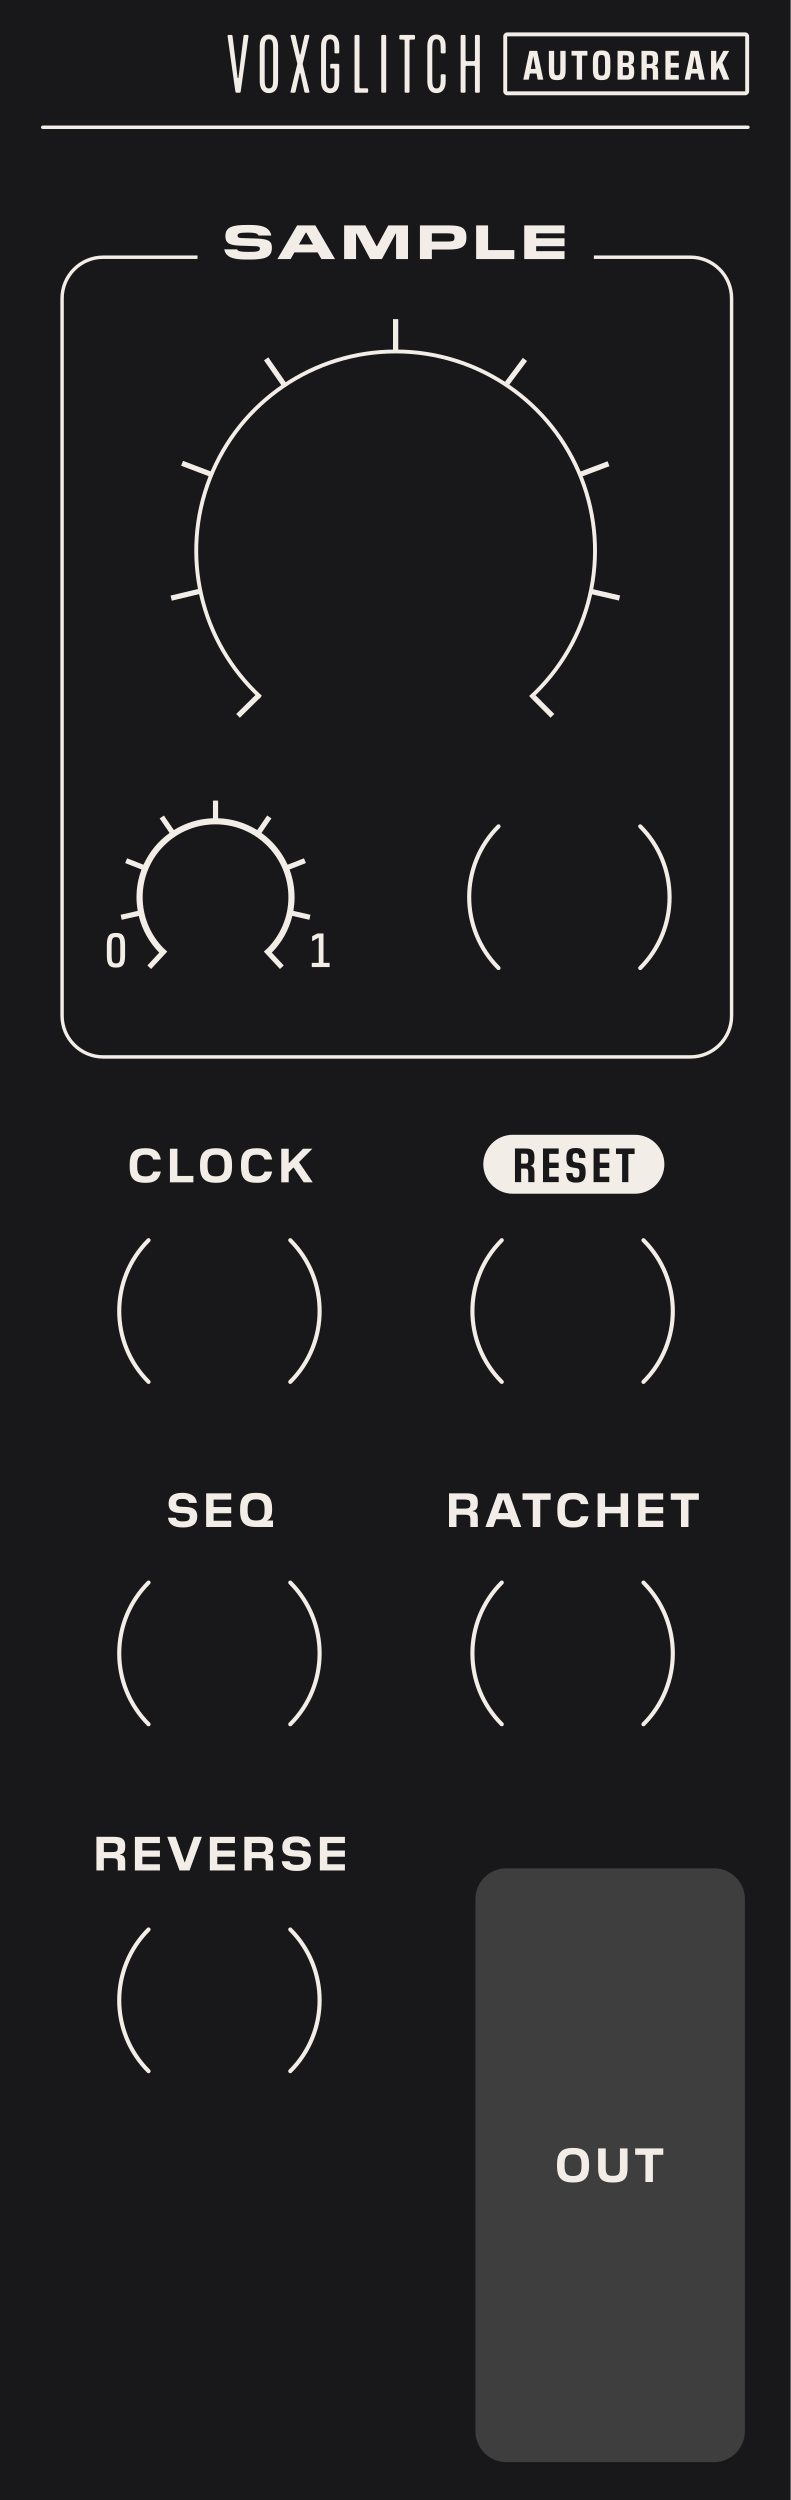
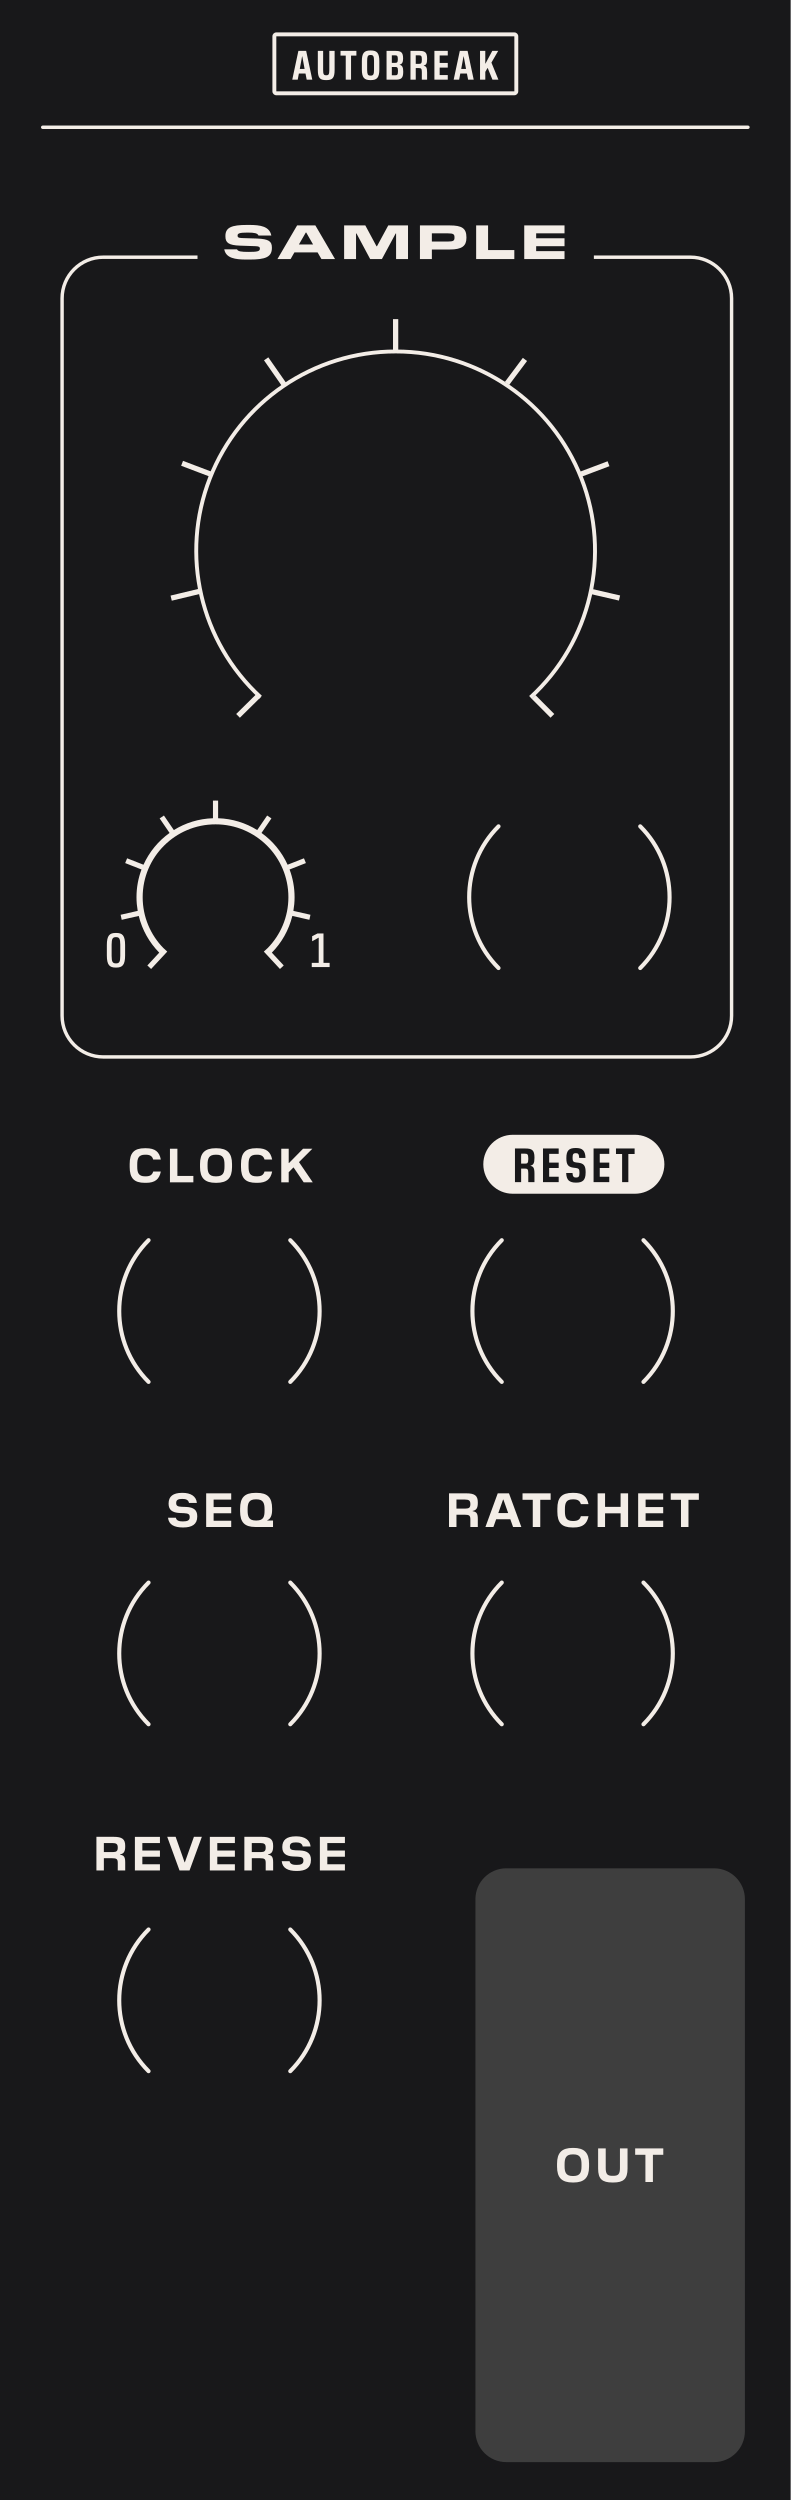
<svg xmlns="http://www.w3.org/2000/svg" version="1.1" id="Ebene_2" x="0px" y="0px" width="40.64mm" height="128.5mm" viewBox="0 0 115.2 364.252" xml:space="preserve">
  <defs id="defs63" />
  <style type="text/css" id="style2">
	.st0{fill:#F3EDE7;}
</style>
  <rect style="fill:#18181a;fill-opacity:1;stroke-width:0.726" id="rect350" width="115.2" height="364.252" x="0" y="0" />
  <rect style="fill:#3e3e3e;fill-opacity:1;stroke:none;stroke-width:0.283" id="rect2" width="39.263" height="86.518" x="69.27" y="-358.732" rx="4.5" ry="4.5" transform="scale(1,-1)" />
  <path class="st0" d="M 82.251,36.591 H 78.119 V 35.87 h 4.132 V 34.714 H 78.119 V 34 h 4.132 v -1.156 h -5.869 v 4.903 h 5.869 z m -7.314,-0.154 h -3.824 v -3.593 h -1.737 v 4.903 h 5.561 z M 65.275,34 c 0.784,0 0.945,0.14 0.945,0.567 v 0.063 c 0,0.42 -0.147,0.561 -0.938,0.561 h -2.36 V 34 Z m -2.353,2.353 h 2.62 c 1.765,0 2.416,-0.519 2.416,-1.688 v -0.098 c 0,-1.317 -0.686,-1.723 -2.416,-1.723 h -4.356 v 4.903 h 1.737 v -1.394 z m -3.475,-3.509 h -2.878 l -1.646,3.04 H 54.86 l -1.632,-3.04 h -3.089 v 4.903 h 1.737 v -3.733 h 0.063 l 1.996,3.733 h 1.709 l 2.01,-3.733 h 0.056 v 3.733 h 1.737 z m -14.829,1.036 0.995,1.737 h -2.059 l 1.001,-1.737 z m 1.331,-1.036 h -2.661 l -2.865,4.903 h 1.919 l 0.553,-0.974 h 3.376 l 0.561,0.974 h 1.982 z m -9.556,4.972 c 2.255,0 3.222,-0.35 3.222,-1.695 v -0.056 c 0,-0.903 -0.462,-1.239 -2.143,-1.31 l -2.248,-0.07 c -0.498,-0.021 -0.609,-0.126 -0.609,-0.35 v -0.014 c 0,-0.308 0.259,-0.434 1.457,-0.434 1.037,0 1.457,0.098 1.59,0.434 h 1.87 c -0.259,-1.338 -1.59,-1.548 -3.201,-1.548 h -0.35 c -2.22,0 -3.138,0.364 -3.138,1.597 v 0.07 c 0,0.931 0.476,1.295 2.143,1.352 l 2.27,0.077 c 0.483,0.021 0.609,0.119 0.609,0.343 v 0.035 c -0.014,0.364 -0.357,0.456 -1.597,0.456 -1.163,0 -1.59,-0.07 -1.73,-0.371 h -1.863 c 0.245,1.289 1.59,1.484 3.222,1.484 z" id="path4" style="fill:#f3ede7;fill-opacity:1;stroke:none" />
  <path class="st0" d="m 86.528,37.723 h 14.063 c 1.589,0 3.025,0.643 4.066,1.684 1.041,1.041 1.684,2.477 1.684,4.066 v 104.523 c 0,1.589 -0.643,3.025 -1.684,4.066 -1.041,1.041 -2.477,1.684 -4.066,1.684 H 15.046 c -1.589,0 -3.025,-0.643 -4.066,-1.684 -1.041,-1.041 -1.684,-2.477 -1.684,-4.066 V 43.473 c 0,-1.589 0.643,-3.025 1.684,-4.066 1.041,-1.041 2.477,-1.684 4.066,-1.684 h 13.731 v -0.5 H 15.046 c -3.452,0 -6.25,2.798 -6.25,6.25 v 104.523 c 0,3.452 2.798,6.25 6.25,6.25 h 85.545 c 3.452,0 6.25,-2.798 6.25,-6.25 V 43.473 c 0,-3.452 -2.798,-6.25 -6.25,-6.25 H 86.528 Z" id="path6" style="fill:#f3ede7;fill-opacity:1;stroke:none" />
  <path class="st0" d="m 45.078,134.018 c 0.058,-0.243 0.11,-0.488 0.156,-0.736 l -2.488,-0.566 c 0.113,-0.648 0.176,-1.313 0.175,-1.993 0,-1.421 -0.259,-2.781 -0.73,-4.038 l 2.38,-0.935 c -0.089,-0.235 -0.184,-0.467 -0.285,-0.696 l -2.384,0.936 c -0.84,-1.86 -2.158,-3.455 -3.8,-4.631 l 1.446,-2.117 c -0.204,-0.145 -0.412,-0.285 -0.624,-0.42 l -1.447,2.118 c -1.663,-1.035 -3.61,-1.656 -5.697,-1.723 v -2.566 c -0.125,-0.003 -0.25,-0.009 -0.376,-0.009 -0.126,0 -0.251,0.006 -0.376,0.009 v 2.566 c -2.087,0.067 -4.033,0.688 -5.697,1.723 l -1.447,-2.118 c -0.212,0.135 -0.42,0.275 -0.624,0.42 l 1.446,2.117 c -1.641,1.176 -2.96,2.772 -3.8,4.631 l -2.384,-0.936 c -0.101,0.229 -0.196,0.461 -0.285,0.696 l 2.38,0.935 c -0.471,1.257 -0.73,2.617 -0.73,4.038 0,0.68 0.062,1.345 0.176,1.993 l -2.488,0.566 c 0.046,0.248 0.098,0.493 0.156,0.736 l 2.485,-0.565 c 0.5,2.054 1.549,3.893 2.984,5.349 l -1.731,1.865 c 0.178,0.177 0.361,0.348 0.548,0.516 l 2.351,-2.532 -0.551,-0.512 -0.003,0.003 c -1.872,-1.915 -3.026,-4.529 -3.026,-7.419 0,-2.933 1.188,-5.584 3.109,-7.506 1.923,-1.922 4.574,-3.109 7.507,-3.109 2.933,0 5.584,1.188 7.507,3.109 1.922,1.923 3.109,4.574 3.109,7.506 0,2.889 -1.154,5.504 -3.026,7.419 l -0.003,-0.003 -0.551,0.512 2.351,2.532 c 0.187,-0.167 0.37,-0.339 0.548,-0.516 l -1.731,-1.865 c 1.435,-1.456 2.484,-3.295 2.984,-5.349 z" id="path8" style="fill:#f3ede7;fill-opacity:1;stroke:none" />
  <path class="st0" d="m 16.898,140.366 c -0.479,0 -0.634,-0.21 -0.634,-1.093 v -1.632 c 0,-0.883 0.155,-1.1 0.634,-1.1 0.471,0 0.626,0.217 0.626,1.1 v 1.632 c 0,0.883 -0.148,1.093 -0.626,1.093 z m 0.042,0.61 c 0.887,0 1.287,-0.371 1.287,-1.758 v -1.521 c 0,-1.4 -0.394,-1.765 -1.287,-1.765 h -0.085 c -0.886,0 -1.287,0.364 -1.287,1.765 v 1.521 c 0,1.387 0.401,1.758 1.287,1.758 z" id="path10" style="fill:#f3ede7;fill-opacity:1;stroke:none" />
  <polygon class="st0" points="45.48,137.145 46.402,136.626 46.437,136.626 46.437,140.289 45.424,140.289 45.424,140.905 48.027,140.905 48.027,140.289 47.133,140.289 47.133,136.003 46.268,136.003 45.48,136.401 " id="polygon12" style="fill:#f3ede7;fill-opacity:1;stroke:none" />
  <path class="st0" d="m 72.848,140.832 c -2.793,-2.793 -4.188,-6.45 -4.188,-10.111 0,-3.66 1.395,-7.318 4.188,-10.11 0.117,-0.117 0.117,-0.307 0,-0.424 -0.117,-0.117 -0.307,-0.117 -0.424,0 -2.909,2.908 -4.364,6.723 -4.364,10.535 0,3.812 1.455,7.626 4.364,10.535 0.117,0.117 0.307,0.117 0.424,0 0.117,-0.117 0.117,-0.307 0,-0.425 z" id="path14" style="fill:#f3ede7;fill-opacity:1;stroke:none" />
  <path class="st0" d="m 93.069,120.611 c 2.793,2.793 4.188,6.45 4.188,10.111 0,3.66 -1.395,7.318 -4.188,10.111 -0.117,0.117 -0.117,0.307 0,0.424 0.117,0.117 0.307,0.117 0.424,0 2.909,-2.908 4.364,-6.723 4.364,-10.535 0,-3.812 -1.455,-7.626 -4.364,-10.535 -0.117,-0.117 -0.307,-0.117 -0.424,0 -0.118,0.117 -0.118,0.307 0,0.424 z" id="path16" style="fill:#f3ede7;fill-opacity:1;stroke:none" />
  <path class="st0" d="m 73.32,201.133 c -2.793,-2.793 -4.188,-6.45 -4.188,-10.111 0,-3.66 1.395,-7.318 4.188,-10.111 0.117,-0.117 0.117,-0.307 0,-0.424 -0.117,-0.117 -0.307,-0.117 -0.424,0 -2.909,2.908 -4.364,6.723 -4.364,10.535 0,3.812 1.455,7.626 4.364,10.535 0.117,0.117 0.307,0.117 0.424,0 0.117,-0.117 0.117,-0.307 0,-0.424 z" id="path18" style="fill:#f3ede7;fill-opacity:1;stroke:none" />
  <path class="st0" d="m 93.541,180.912 c 2.793,2.793 4.188,6.45 4.188,10.111 0,3.66 -1.395,7.318 -4.188,10.111 -0.117,0.117 -0.117,0.307 0,0.424 0.117,0.117 0.307,0.117 0.424,0 2.909,-2.908 4.364,-6.723 4.364,-10.535 0,-3.812 -1.455,-7.626 -4.364,-10.535 -0.117,-0.117 -0.307,-0.117 -0.424,0 -0.117,0.117 -0.117,0.307 0,0.424 z" id="path20" style="fill:#f3ede7;fill-opacity:1;stroke:none" />
  <path class="st0" d="m 73.32,251.014 c -2.793,-2.793 -4.188,-6.45 -4.188,-10.111 0,-3.66 1.395,-7.318 4.188,-10.11 0.117,-0.117 0.117,-0.307 0,-0.424 -0.117,-0.117 -0.307,-0.117 -0.424,0 -2.909,2.908 -4.364,6.723 -4.364,10.535 0,3.812 1.455,7.626 4.364,10.535 0.117,0.117 0.307,0.117 0.424,0 0.117,-0.117 0.117,-0.307 0,-0.425 z" id="path22" style="fill:#f3ede7;fill-opacity:1;stroke:none" />
  <path class="st0" d="m 93.541,230.793 c 2.793,2.793 4.188,6.45 4.188,10.111 0,3.66 -1.395,7.318 -4.188,10.111 -0.117,0.117 -0.117,0.307 0,0.424 0.117,0.117 0.307,0.117 0.424,0 2.909,-2.908 4.364,-6.723 4.364,-10.535 0,-3.812 -1.455,-7.626 -4.364,-10.535 -0.117,-0.117 -0.307,-0.117 -0.424,0 -0.117,0.117 -0.117,0.307 0,0.424 z" id="path24" style="fill:#f3ede7;fill-opacity:1;stroke:none" />
  <path class="st0" d="m 21.859,201.133 c -2.793,-2.793 -4.188,-6.45 -4.188,-10.111 0,-3.66 1.395,-7.318 4.188,-10.111 0.117,-0.117 0.117,-0.307 0,-0.424 -0.117,-0.117 -0.307,-0.117 -0.424,0 -2.909,2.908 -4.364,6.723 -4.364,10.535 0,3.812 1.455,7.626 4.364,10.535 0.117,0.117 0.307,0.117 0.424,0 0.117,-0.117 0.117,-0.307 0,-0.424 z" id="path26" style="fill:#f3ede7;fill-opacity:1;stroke:none" />
  <path class="st0" d="m 42.08,180.912 c 2.793,2.793 4.188,6.45 4.188,10.111 0,3.66 -1.395,7.318 -4.188,10.111 -0.117,0.117 -0.117,0.307 0,0.424 0.117,0.117 0.307,0.117 0.424,0 2.909,-2.908 4.364,-6.723 4.364,-10.535 0,-3.812 -1.455,-7.626 -4.364,-10.535 -0.117,-0.117 -0.307,-0.117 -0.424,0 -0.117,0.117 -0.117,0.307 0,0.424 z" id="path28" style="fill:#f3ede7;fill-opacity:1;stroke:none" />
  <path class="st0" d="m 21.859,251.014 c -2.793,-2.793 -4.188,-6.45 -4.188,-10.111 0,-3.66 1.395,-7.318 4.188,-10.11 0.117,-0.117 0.117,-0.307 0,-0.424 -0.117,-0.117 -0.307,-0.117 -0.424,0 -2.909,2.908 -4.364,6.723 -4.364,10.535 0,3.812 1.455,7.626 4.364,10.535 0.117,0.117 0.307,0.117 0.424,0 0.117,-0.117 0.117,-0.307 0,-0.425 z" id="path30" style="fill:#f3ede7;fill-opacity:1;stroke:none" />
  <path class="st0" d="m 42.08,230.793 c 2.793,2.793 4.188,6.45 4.188,10.111 0,3.66 -1.395,7.318 -4.188,10.111 -0.117,0.117 -0.117,0.307 0,0.424 0.117,0.117 0.307,0.117 0.424,0 2.909,-2.908 4.364,-6.723 4.364,-10.535 0,-3.812 -1.455,-7.626 -4.364,-10.535 -0.117,-0.117 -0.307,-0.117 -0.424,0 -0.117,0.117 -0.117,0.307 0,0.424 z" id="path32" style="fill:#f3ede7;fill-opacity:1;stroke:none" />
  <path class="st0" d="m 21.859,301.561 c -2.793,-2.793 -4.188,-6.45 -4.188,-10.111 0,-3.66 1.395,-7.318 4.188,-10.111 0.117,-0.117 0.117,-0.307 0,-0.424 -0.117,-0.117 -0.307,-0.117 -0.424,0 -2.909,2.908 -4.364,6.723 -4.364,10.535 0,3.812 1.455,7.626 4.364,10.535 0.117,0.117 0.307,0.117 0.424,0 0.117,-0.117 0.117,-0.307 0,-0.424 z" id="path34" style="fill:#f3ede7;fill-opacity:1;stroke:none" />
  <path class="st0" d="m 42.08,281.34 c 2.793,2.793 4.188,6.45 4.188,10.11 0,3.66 -1.395,7.318 -4.188,10.111 -0.117,0.117 -0.117,0.307 0,0.424 0.117,0.117 0.307,0.117 0.424,0 2.909,-2.908 4.364,-6.723 4.364,-10.535 0,-3.812 -1.455,-7.626 -4.364,-10.535 -0.117,-0.117 -0.307,-0.117 -0.424,0 -0.117,0.118 -0.117,0.307 0,0.425 z" id="path36" style="fill:#f3ede7;fill-opacity:1;stroke:none" />
  <path class="st0" d="m 42.065,170.792 0.672,-0.679 h 0.049 l 1.463,2.157 h 1.324 l -2.01,-2.949 1.954,-1.954 H 44.16 l -2.052,2.087 h -0.042 v -2.087 H 40.98 v 4.903 h 1.085 z m -4.577,1.548 c 1.345,0 1.94,-0.532 2.165,-1.646 h -1.114 c -0.14,0.504 -0.476,0.7 -1.085,0.7 h -0.091 c -0.974,0 -1.148,-0.539 -1.148,-1.429 v -0.294 c 0,-0.889 0.175,-1.429 1.148,-1.429 h 0.091 c 0.609,0 0.945,0.196 1.085,0.701 h 1.114 c -0.224,-1.114 -0.82,-1.646 -2.165,-1.646 h -0.161 c -1.583,0 -2.213,0.687 -2.213,2.304 v 0.434 c 0,1.618 0.63,2.304 2.213,2.304 h 0.161 z m -6.069,-0.945 c -0.974,0 -1.177,-0.539 -1.177,-1.429 v -0.294 c 0,-0.889 0.203,-1.429 1.177,-1.429 h 0.119 c 0.967,0 1.17,0.54 1.17,1.429 v 0.294 c 0,0.903 -0.203,1.415 -1.17,1.429 z m 0.105,0.945 c 1.576,0 2.283,-0.686 2.283,-2.304 v -0.427 c 0,-1.618 -0.708,-2.311 -2.283,-2.311 h -0.091 c -1.59,0 -2.29,0.693 -2.29,2.311 v 0.427 c 0,1.618 0.7,2.304 2.29,2.304 z m -3.352,-1.008 h -2.325 v -3.964 h -1.085 v 4.903 h 3.411 v -0.939 z m -6.903,1.008 c 1.345,0 1.94,-0.532 2.165,-1.646 H 22.32 c -0.14,0.504 -0.477,0.7 -1.085,0.7 h -0.091 c -0.974,0 -1.148,-0.539 -1.148,-1.429 v -0.294 c 0,-0.889 0.175,-1.429 1.148,-1.429 h 0.091 c 0.609,0 0.945,0.196 1.085,0.701 h 1.114 c -0.224,-1.114 -0.82,-1.646 -2.165,-1.646 h -0.161 c -1.583,0 -2.213,0.687 -2.213,2.304 v 0.434 c 0,1.618 0.63,2.304 2.213,2.304 h 0.161 z" id="path38" style="fill:#f3ede7;fill-opacity:1;stroke:none" />
  <path class="st0" d="m 37.257,221.539 c -0.974,0 -1.177,-0.54 -1.177,-1.429 v -0.224 c 0,-0.889 0.203,-1.429 1.177,-1.429 h 0.119 c 0.967,0 1.17,0.54 1.17,1.429 v 0.224 c 0,0.904 -0.175,1.415 -1.149,1.429 z m 2.521,0.006 h -0.833 v -0.049 c 0.456,-0.161 0.701,-0.694 0.701,-1.471 v -0.231 c 0,-1.59 -0.645,-2.283 -2.234,-2.283 h -0.196 c -1.59,0 -2.234,0.693 -2.234,2.311 v 0.357 c 0,1.618 0.644,2.304 2.234,2.304 h 2.563 v -0.938 z m -6.09,0.028 h -2.563 v -1.092 h 2.563 v -0.904 h -2.563 v -1.085 h 2.563 v -0.911 h -3.649 v 4.903 h 3.649 z m -6.994,0.981 c 1.239,0 2.045,-0.427 2.045,-1.583 v -0.063 c 0,-0.89 -0.518,-1.296 -1.604,-1.345 l -0.665,-0.021 c -0.638,-0.028 -0.799,-0.182 -0.799,-0.54 v -0.035 c 0,-0.413 0.267,-0.574 0.875,-0.574 0.533,0 0.89,0.119 0.995,0.588 h 1.142 c -0.084,-0.987 -0.91,-1.471 -2.073,-1.471 h -0.084 c -1.31,0 -1.961,0.518 -1.961,1.548 v 0.049 c 0,0.875 0.532,1.289 1.604,1.338 l 0.672,0.028 c 0.623,0.028 0.798,0.182 0.798,0.54 v 0.063 c 0,0.441 -0.329,0.595 -0.98,0.595 -0.462,0 -0.938,-0.063 -1.037,-0.539 H 24.48 c 0.112,1.037 0.945,1.421 2.15,1.421 h 0.064 z" id="path40" style="fill:#f3ede7;fill-opacity:1;stroke:none" />
  <path class="st0" d="M 50.254,271.621 H 47.69 v -1.092 h 2.564 v -0.904 H 47.69 v -1.085 h 2.564 v -0.911 h -3.649 v 4.903 h 3.649 z m -6.994,0.98 c 1.239,0 2.045,-0.427 2.045,-1.583 v -0.063 c 0,-0.89 -0.518,-1.296 -1.604,-1.345 l -0.665,-0.021 c -0.638,-0.028 -0.799,-0.182 -0.799,-0.54 v -0.035 c 0,-0.413 0.266,-0.574 0.875,-0.574 0.533,0 0.89,0.119 0.995,0.588 h 1.142 c -0.084,-0.987 -0.91,-1.471 -2.073,-1.471 h -0.084 c -1.31,0 -1.961,0.518 -1.961,1.548 v 0.049 c 0,0.875 0.532,1.289 1.604,1.338 l 0.672,0.028 c 0.623,0.028 0.798,0.182 0.798,0.54 v 0.063 c 0,0.441 -0.329,0.595 -0.98,0.595 -0.462,0 -0.938,-0.063 -1.037,-0.539 h -1.142 c 0.112,1.037 0.945,1.421 2.15,1.421 h 0.064 z m -5.362,-4.069 c 0.616,0 0.812,0.154 0.812,0.651 v 0.042 c 0,0.469 -0.196,0.623 -0.701,0.623 h -1.324 v -1.316 z m -1.211,2.213 h 1.205 c 0.645,0 0.82,0.119 0.82,0.672 v 1.114 h 1.085 v -1.184 c 0,-0.854 -0.231,-1.03 -0.75,-1.114 v -0.049 c 0.525,-0.084 0.75,-0.406 0.75,-1.135 v -0.126 c 0,-0.953 -0.448,-1.296 -1.667,-1.296 h -2.528 v 4.903 h 1.085 z m -2.463,0.876 H 31.66 v -1.092 h 2.563 v -0.904 H 31.66 v -1.085 h 2.563 v -0.911 h -3.649 v 4.903 h 3.649 v -0.911 z m -4.815,-3.993 h -1.156 l -1.317,3.705 h -0.042 l -1.303,-3.705 h -1.226 l 1.793,4.903 h 1.457 z m -6.105,3.993 H 20.74 v -1.092 h 2.563 v -0.904 H 20.74 v -1.085 h 2.563 v -0.911 h -3.649 v 4.903 h 3.649 v -0.911 z m -6.959,-3.089 c 0.616,0 0.812,0.154 0.812,0.651 v 0.042 c 0,0.469 -0.196,0.623 -0.701,0.623 h -1.324 v -1.316 z m -1.212,2.213 h 1.205 c 0.645,0 0.82,0.119 0.82,0.672 v 1.114 h 1.085 v -1.184 c 0,-0.854 -0.231,-1.03 -0.75,-1.114 v -0.049 c 0.525,-0.084 0.75,-0.406 0.75,-1.135 v -0.126 c 0,-0.953 -0.448,-1.296 -1.667,-1.296 h -2.528 v 4.903 h 1.085 z" id="path42" style="fill:#f3ede7;fill-opacity:1;stroke:none" />
  <path class="st0" d="m 100.311,218.52 h 1.513 v -0.938 h -4.097 v 0.938 h 1.492 v 3.964 h 1.093 v -3.964 z m -3.682,3.053 h -2.563 v -1.092 h 2.563 v -0.904 h -2.563 v -1.085 h 2.563 v -0.911 H 92.98 v 4.903 h 3.649 z m -5.116,-3.992 H 90.42 v 1.975 h -2.262 v -1.975 h -1.085 v 4.903 h 1.085 v -1.989 h 2.262 v 1.989 h 1.093 z m -7.932,4.973 c 1.345,0 1.94,-0.532 2.165,-1.646 h -1.114 c -0.14,0.504 -0.476,0.7 -1.085,0.7 h -0.091 c -0.974,0 -1.148,-0.539 -1.148,-1.429 v -0.294 c 0,-0.889 0.175,-1.429 1.148,-1.429 h 0.091 c 0.609,0 0.945,0.196 1.085,0.701 h 1.114 c -0.224,-1.114 -0.82,-1.646 -2.165,-1.646 H 83.42 c -1.583,0 -2.213,0.687 -2.213,2.304 v 0.434 c 0,1.618 0.63,2.304 2.213,2.304 h 0.161 z m -4.865,-4.034 h 1.513 v -0.938 h -4.097 v 0.938 h 1.492 v 3.964 h 1.093 v -3.964 z m -5.369,-0.028 0.693,1.961 h -1.436 l 0.693,-1.961 z m 0.812,-0.911 H 72.52 l -1.793,4.903 h 1.163 l 0.399,-1.121 h 2.066 l 0.399,1.121 h 1.205 z m -6.44,0.904 c 0.616,0 0.812,0.154 0.812,0.651 v 0.042 c 0,0.469 -0.196,0.623 -0.701,0.623 h -1.324 v -1.316 z m -1.212,2.213 h 1.205 c 0.645,0 0.82,0.119 0.82,0.672 v 1.114 h 1.085 V 221.3 c 0,-0.854 -0.231,-1.03 -0.75,-1.114 v -0.049 c 0.525,-0.084 0.75,-0.406 0.75,-1.135 v -0.126 c 0,-0.953 -0.448,-1.296 -1.667,-1.296 h -2.528 v 4.903 h 1.085 z" id="path44" style="fill:#f3ede7;fill-opacity:1;stroke:none" />
  <path class="st0" d="m 95.128,313.959 h 1.513 v -0.938 h -4.097 v 0.938 h 1.492 v 3.964 h 1.093 v -3.964 z m -5.789,4.034 c 1.513,0 2.094,-0.518 2.094,-2.031 v -2.942 h -1.106 v 2.879 c 0,0.847 -0.238,1.121 -0.96,1.121 h -0.154 c -0.722,0 -0.959,-0.266 -0.959,-1.121 v -2.879 h -1.107 v 2.942 c 0,1.513 0.575,2.031 2.094,2.031 z m -5.901,-0.945 c -0.973,0 -1.176,-0.539 -1.176,-1.429 v -0.294 c 0,-0.889 0.203,-1.429 1.176,-1.429 h 0.119 c 0.967,0 1.17,0.54 1.17,1.429 v 0.294 c 0,0.903 -0.203,1.415 -1.17,1.429 z m 0.105,0.945 c 1.576,0 2.283,-0.686 2.283,-2.304 v -0.427 c 0,-1.618 -0.708,-2.311 -2.283,-2.311 h -0.091 c -1.59,0 -2.29,0.693 -2.29,2.311 v 0.427 c 0,1.618 0.7,2.304 2.29,2.304 z" id="path46" style="fill:#f3ede7;fill-opacity:1;stroke:none" />
  <path class="st0" d="m 76.45,168.092 h -0.521 v 1.45 h 0.556 c 0.345,0 0.485,-0.07 0.485,-0.651 v -0.14 c 0,-0.589 -0.148,-0.659 -0.52,-0.659 z m 16.054,-2.753 H 74.713 c -2.372,0 -4.295,1.923 -4.295,4.295 0,2.372 1.923,4.295 4.295,4.295 h 17.791 c 2.372,0 4.295,-1.923 4.295,-4.295 0,-2.372 -1.923,-4.295 -4.295,-4.295 z m -14.633,3.391 c 0,0.792 -0.19,1.008 -0.57,1.106 v 0.035 c 0.38,0.084 0.57,0.238 0.57,1.121 v 1.247 h -0.9 v -1.303 c 0,-0.602 -0.134,-0.672 -0.514,-0.672 H 75.93 v 1.975 h -0.9 v -4.903 h 1.512 c 0.936,0 1.33,0.21 1.33,1.303 v 0.091 z m 3.53,-0.61 h -1.386 v 1.268 h 1.386 v 0.792 h -1.386 v 1.274 h 1.386 v 0.785 h -2.286 v -4.903 h 2.286 z m 3.924,2.739 c 0,1.121 -0.464,1.45 -1.364,1.45 h -0.07 c -0.443,0 -0.788,-0.098 -1.02,-0.301 -0.232,-0.203 -0.359,-0.575 -0.38,-1.1 h 0.921 c 0.028,0.553 0.211,0.658 0.514,0.658 0.358,0 0.499,-0.133 0.499,-0.63 v -0.119 c 0,-0.441 -0.091,-0.581 -0.492,-0.637 l -0.352,-0.042 c -0.773,-0.098 -1.062,-0.42 -1.062,-1.352 v -0.077 c 0,-1.093 0.408,-1.443 1.337,-1.443 h 0.084 c 0.887,0 1.337,0.35 1.365,1.443 H 84.39 c -0.027,-0.582 -0.168,-0.693 -0.499,-0.693 -0.338,0 -0.464,0.14 -0.464,0.623 v 0.098 c 0,0.427 0.091,0.582 0.492,0.63 l 0.352,0.042 c 0.773,0.098 1.055,0.42 1.055,1.352 v 0.098 z m 3.445,-2.739 h -1.386 v 1.268 h 1.386 v 0.792 h -1.386 v 1.274 h 1.386 v 0.785 h -2.286 v -4.903 h 2.286 z m 3.694,0.014 H 91.55 v 4.104 h -0.908 v -4.104 h -0.893 v -0.799 h 2.715 z" id="path48" style="fill:#f3ede7;fill-opacity:1;stroke:none" />
-   <path class="st0" d="m 67.281,13.511 h 0.384 c 0.112,0 0.169,-0.067 0.169,-0.168 V 9.76 c 0,-0.101 0.067,-0.168 0.169,-0.168 h 1.015 c 0.102,0 0.181,0.067 0.181,0.168 v 3.583 c 0,0.101 0.068,0.168 0.169,0.168 h 0.373 c 0.112,0 0.169,-0.067 0.169,-0.168 V 5.257 c 0,-0.101 -0.068,-0.168 -0.169,-0.168 h -0.373 c -0.112,0 -0.169,0.067 -0.169,0.168 v 3.481 c 0,0.101 -0.079,0.168 -0.181,0.168 h -1.015 c -0.102,0 -0.169,-0.067 -0.169,-0.168 V 5.257 c 0,-0.101 -0.067,-0.168 -0.169,-0.168 h -0.384 c -0.112,0 -0.169,0.067 -0.169,0.168 v 8.086 c 0,0.101 0.067,0.168 0.169,0.168 z m -5.02,-1.639 c 0,1.033 0.462,1.696 1.33,1.696 0.88,0 1.342,-0.674 1.342,-1.696 v -0.887 c 0,-0.101 -0.067,-0.168 -0.169,-0.168 H 64.38 c -0.102,0 -0.169,0.067 -0.169,0.168 v 0.674 c 0,0.831 -0.146,1.224 -0.62,1.224 -0.474,0 -0.608,-0.393 -0.608,-1.224 V 6.941 c 0,-0.831 0.135,-1.224 0.608,-1.224 0.473,0 0.62,0.393 0.62,1.224 v 0.674 c 0,0.101 0.067,0.168 0.169,0.168 h 0.384 c 0.102,0 0.169,-0.067 0.169,-0.168 V 6.728 c 0,-1.022 -0.462,-1.696 -1.342,-1.696 -0.868,0 -1.33,0.663 -1.33,1.696 z M 58.176,5.605 c 0,0.112 0.067,0.168 0.169,0.168 h 0.439 c 0.102,0 0.169,0.067 0.169,0.168 v 7.401 c 0,0.101 0.068,0.168 0.17,0.168 h 0.372 c 0.112,0 0.169,-0.067 0.169,-0.168 v -7.4 c 0,-0.101 0.067,-0.168 0.169,-0.168 h 0.462 c 0.102,0 0.17,-0.067 0.17,-0.168 V 5.257 c 0,-0.112 -0.068,-0.168 -0.17,-0.168 h -1.95 c -0.102,0 -0.169,0.067 -0.169,0.168 z m -2.46,7.906 H 56.1 c 0.112,0 0.169,-0.067 0.169,-0.168 V 5.257 c 0,-0.101 -0.067,-0.168 -0.169,-0.168 h -0.384 c -0.112,0 -0.169,0.067 -0.169,0.168 v 8.086 c 0,0.101 0.068,0.168 0.169,0.168 z m -4.061,-0.168 c 0,0.101 0.067,0.168 0.169,0.168 h 1.646 c 0.102,0 0.169,-0.067 0.169,-0.168 v -0.314 c 0,-0.101 -0.067,-0.168 -0.169,-0.168 h -0.925 c -0.102,0 -0.169,-0.067 -0.169,-0.168 V 5.257 c 0,-0.101 -0.067,-0.168 -0.169,-0.168 h -0.384 c -0.112,0 -0.169,0.067 -0.169,0.168 v 8.086 z m -4.874,-1.471 c 0,1.033 0.462,1.696 1.33,1.696 0.88,0 1.319,-0.674 1.319,-1.696 V 9.468 C 49.43,9.367 49.363,9.3 49.261,9.3 H 48.28 c -0.102,0 -0.169,0.067 -0.169,0.168 v 0.337 c 0,0.112 0.067,0.168 0.169,0.168 h 0.282 c 0.102,0 0.169,0.067 0.169,0.168 v 1.516 c 0,0.831 -0.146,1.224 -0.62,1.224 -0.474,0 -0.608,-0.393 -0.608,-1.224 V 6.941 c 0,-0.831 0.135,-1.224 0.608,-1.224 0.473,0 0.62,0.393 0.62,1.224 v 0.674 c 0,0.101 0.067,0.168 0.169,0.168 h 0.361 c 0.102,0 0.169,-0.067 0.169,-0.168 V 6.728 c 0,-1.022 -0.439,-1.696 -1.319,-1.696 -0.868,0 -1.33,0.663 -1.33,1.696 z m -4.333,1.639 h 0.451 c 0.079,0 0.146,-0.067 0.169,-0.168 l 0.598,-2.684 h 0.091 l 0.586,2.684 c 0.022,0.101 0.102,0.168 0.181,0.168 h 0.439 c 0.079,0 0.136,-0.067 0.113,-0.168 L 44.106,9.367 44.117,9.232 45.076,5.256 C 45.098,5.155 45.042,5.088 44.963,5.088 h -0.439 c -0.079,0 -0.146,0.067 -0.169,0.168 L 43.757,7.951 H 43.666 L 43.068,5.256 C 43.046,5.155 42.978,5.088 42.899,5.088 h -0.451 c -0.067,0 -0.135,0.067 -0.112,0.168 l 0.97,3.976 v 0.135 l -0.97,3.976 c -0.023,0.101 0.044,0.168 0.112,0.168 z M 38.566,11.658 V 6.941 c 0,-0.831 0.135,-1.224 0.609,-1.224 0.485,0 0.62,0.393 0.62,1.224 v 4.717 c 0,0.831 -0.135,1.224 -0.62,1.224 -0.474,0 -0.609,-0.393 -0.609,-1.224 z m -0.722,0.214 c 0,1.033 0.462,1.696 1.331,1.696 0.88,0 1.342,-0.663 1.342,-1.696 V 6.728 c 0,-1.033 -0.462,-1.696 -1.342,-1.696 -0.868,0 -1.331,0.663 -1.331,1.696 z m -3.363,1.639 h 0.406 c 0.113,0 0.169,-0.056 0.191,-0.213 L 36.206,5.291 C 36.228,5.123 36.138,5.089 36.037,5.089 h -0.35 c -0.124,0 -0.191,0.034 -0.203,0.18 L 34.74,11.367 H 34.627 L 33.882,5.269 C 33.871,5.123 33.803,5.089 33.679,5.089 h -0.35 c -0.102,0 -0.192,0.034 -0.169,0.202 l 1.128,8.007 c 0.024,0.157 0.081,0.213 0.193,0.213 z" id="path50" style="fill:#f3ede7;fill-opacity:1;stroke:none" />
  <path class="st0" d="m 6.222,18.793 h 102.755 c 0.138,0 0.25,-0.112 0.25,-0.25 0,-0.138 -0.112,-0.25 -0.25,-0.25 H 6.222 c -0.138,0 -0.25,0.112 -0.25,0.25 0,0.138 0.112,0.25 0.25,0.25" id="path52" style="fill:#f3ede7;fill-opacity:1;stroke:none" />
-   <path class="st0" d="m 108.578,5.293 v 8.018 H 73.897 V 5.293 h 34.681 m 0,-0.571 H 73.897 c -0.315,0 -0.57,0.255 -0.57,0.57 v 8.018 c 0,0.315 0.255,0.57 0.57,0.57 h 34.681 c 0.315,0 0.57,-0.255 0.57,-0.57 V 5.293 c 0,-0.315 -0.255,-0.571 -0.57,-0.571 z" id="path54" style="fill:#f3ede7;fill-opacity:1;stroke:none" />
-   <path class="st0" d="m 104.367,10.472 0.323,-0.558 h 0.03 l 0.689,1.697 h 0.87 l -1.02,-2.489 0.989,-1.709 h -0.863 l -0.996,1.859 h -0.023 V 7.414 H 103.6 v 4.198 h 0.768 v -1.14 z m -3.144,-2.255 0.336,1.829 h -0.702 l 0.336,-1.829 z m 0.563,-0.803 h -1.133 l -0.894,4.198 h 0.797 l 0.168,-0.899 h 0.966 l 0.174,0.899 h 0.815 z M 98.9,10.939 H 97.72 V 9.848 H 98.9 V 9.171 H 97.72 V 8.085 H 98.9 V 7.414 h -1.948 v 4.198 H 98.9 Z M 94.677,8.062 c 0.318,0 0.444,0.06 0.444,0.563 v 0.12 c 0,0.498 -0.12,0.558 -0.414,0.558 H 94.233 V 8.062 Z M 94.233,9.92 h 0.449 c 0.324,0 0.438,0.06 0.438,0.576 v 1.115 h 0.768 v -1.067 c 0,-0.756 -0.162,-0.888 -0.486,-0.959 v -0.03 c 0.324,-0.084 0.486,-0.27 0.486,-0.948 V 8.529 c 0,-0.935 -0.336,-1.115 -1.134,-1.115 h -1.289 v 4.198 h 0.768 z M 91.191,9.758 c 0.324,0 0.45,0.042 0.45,0.54 v 0.12 c 0,0.492 -0.126,0.552 -0.45,0.552 H 90.748 V 9.758 Z m 0,-1.696 c 0.312,0 0.432,0.06 0.432,0.545 v 0.024 c 0,0.48 -0.12,0.528 -0.42,0.528 H 90.748 V 8.062 Z m 1.218,2.344 c 0,-0.629 -0.162,-0.887 -0.516,-0.959 V 9.417 C 92.222,9.345 92.39,9.081 92.39,8.547 V 8.505 C 92.39,7.6 92.061,7.414 91.263,7.414 H 89.98 v 4.198 h 1.307 c 0.786,0 1.122,-0.198 1.122,-1.115 z m -4.776,0.612 c -0.197,0 -0.323,-0.06 -0.39,-0.186 -0.06,-0.125 -0.09,-0.348 -0.09,-0.666 V 8.865 c 0,-0.324 0.03,-0.545 0.09,-0.666 0.066,-0.126 0.192,-0.186 0.39,-0.186 h 0.042 c 0.198,0 0.324,0.06 0.384,0.186 0.066,0.12 0.096,0.342 0.096,0.666 v 1.301 c 0,0.318 -0.029,0.54 -0.096,0.666 -0.06,0.126 -0.186,0.186 -0.384,0.186 z m 0.054,0.653 c 0.888,0 1.242,-0.348 1.242,-1.559 V 8.919 c 0,-1.217 -0.354,-1.565 -1.242,-1.565 h -0.065 c -0.882,0 -1.241,0.348 -1.241,1.565 v 1.193 c 0,1.211 0.359,1.559 1.241,1.559 z m -2.88,-3.574 h 0.779 V 7.414 h -2.314 v 0.684 h 0.762 v 3.514 h 0.773 z m -3.581,3.574 c 0.863,0 1.187,-0.294 1.187,-1.487 V 7.414 H 81.64 v 2.776 c 0,0.63 -0.096,0.774 -0.426,0.774 h -0.048 c -0.33,0 -0.426,-0.144 -0.426,-0.774 V 7.414 h -0.773 v 2.771 c 0,1.193 0.324,1.487 1.188,1.487 h 0.071 z m -3.523,-3.454 0.336,1.829 h -0.702 l 0.336,-1.829 z m 0.564,-0.803 h -1.133 l -0.894,4.198 h 0.797 l 0.168,-0.899 h 0.966 l 0.174,0.899 h 0.815 z" id="path56" style="fill:#f3ede7;fill-opacity:1;stroke:none" />
+   <g id="g3" transform="translate(-13.55218)">
+     <g id="g1">
+       <path class="st0" d="m 88.493,5.293 v 8.018 h -34.681 V 5.293 h 34.681 m 0,-0.571 h -34.681 c -0.315,0 -0.57,0.255 -0.57,0.57 v 8.018 c 0,0.315 0.255,0.57 0.57,0.57 h 34.681 c 0.315,0 0.57,-0.255 0.57,-0.57 V 5.293 c 0,-0.315 -0.255,-0.571 -0.57,-0.571 z" id="path54" style="fill:#f3ede7;fill-opacity:1;stroke:none" />
+       <path class="st0" d="m 84.26,10.472 0.323,-0.558 h 0.03 l 0.689,1.697 h 0.87 l -1.02,-2.489 0.989,-1.709 h -0.863 l -0.996,1.859 h -0.023 V 7.414 h -0.766 v 4.198 h 0.768 v -1.14 z m -3.144,-2.255 0.336,1.829 h -0.702 l 0.336,-1.829 z m 0.563,-0.803 h -1.133 l -0.894,4.198 h 0.797 l 0.168,-0.899 h 0.966 l 0.174,0.899 h 0.815 z m -2.886,3.525 h -1.18 V 9.848 h 1.18 V 9.171 h -1.18 V 8.085 h 1.18 V 7.414 h -1.948 v 4.198 h 1.948 z m -4.223,-2.877 c 0.318,0 0.444,0.06 0.444,0.563 v 0.12 c 0,0.498 -0.12,0.558 -0.414,0.558 h -0.474 V 8.062 Z m -0.444,1.858 h 0.449 c 0.324,0 0.438,0.06 0.438,0.576 v 1.115 h 0.768 v -1.067 c 0,-0.756 -0.162,-0.888 -0.486,-0.959 v -0.03 c 0.324,-0.084 0.486,-0.27 0.486,-0.948 V 8.529 c 0,-0.935 -0.336,-1.115 -1.134,-1.115 h -1.289 v 4.198 h 0.768 z m -3.042,-0.162 c 0.324,0 0.45,0.042 0.45,0.54 v 0.12 c 0,0.492 -0.126,0.552 -0.45,0.552 h -0.443 V 9.758 Z m 0,-1.696 c 0.312,0 0.432,0.06 0.432,0.545 v 0.024 c 0,0.48 -0.12,0.528 -0.42,0.528 h -0.455 V 8.062 Z m 1.218,2.344 c 0,-0.629 -0.162,-0.887 -0.516,-0.959 v -0.03 c 0.329,-0.072 0.497,-0.336 0.497,-0.87 V 8.505 c 0,-0.905 -0.329,-1.091 -1.127,-1.091 h -1.283 v 4.198 h 1.307 c 0.786,0 1.122,-0.198 1.122,-1.115 z m -4.776,0.612 c -0.197,0 -0.323,-0.06 -0.39,-0.186 -0.06,-0.125 -0.09,-0.348 -0.09,-0.666 V 8.865 c 0,-0.324 0.03,-0.545 0.09,-0.666 0.066,-0.126 0.192,-0.186 0.39,-0.186 h 0.042 c 0.198,0 0.324,0.06 0.384,0.186 0.066,0.12 0.096,0.342 0.096,0.666 v 1.301 c 0,0.318 -0.029,0.54 -0.096,0.666 -0.06,0.126 -0.186,0.186 -0.384,0.186 z m 0.054,0.653 c 0.888,0 1.242,-0.348 1.242,-1.559 V 8.919 c 0,-1.217 -0.354,-1.565 -1.242,-1.565 h -0.065 c -0.882,0 -1.241,0.348 -1.241,1.565 v 1.193 c 0,1.211 0.359,1.559 1.241,1.559 z m -2.88,-3.574 h 0.779 V 7.414 h -2.314 v 0.684 h 0.762 v 3.514 h 0.773 z m -3.581,3.574 c 0.863,0 1.187,-0.294 1.187,-1.487 v -2.77 h -0.773 v 2.776 c 0,0.63 -0.096,0.774 -0.426,0.774 h -0.048 c -0.33,0 -0.426,-0.144 -0.426,-0.774 V 7.414 h -0.773 v 2.771 c 0,1.193 0.324,1.487 1.188,1.487 h 0.071 z m -3.523,-3.454 0.336,1.829 h -0.702 l 0.336,-1.829 z m 0.564,-0.803 h -1.133 l -0.894,4.198 h 0.797 l 0.168,-0.899 h 0.966 l 0.174,0.899 h 0.815 z" id="path56" style="fill:#f3ede7;fill-opacity:1;stroke:none" />
+     </g>
+   </g>
  <g id="g2" transform="matrix(1.104153,0,0,1.104162,-10.59248,-13.76636)" style="stroke-width:0.906;stroke:#f3ede7;stroke-opacity:1">
    <path style="fill:none;stroke:#f3ede7;stroke-width:0.513;stroke-dasharray:none;stroke-opacity:1" id="path1-0" d="m 99.682,-53.969 a 26.286,26.31 0 0 1 -28.114,9.473 26.286,26.31 0 0 1 -19.03,-22.776 26.286,26.31 0 0 1 14.289,-26.019 26.286,26.31 0 0 1 29.411,3.874" transform="matrix(-0.09766685,0.9952192,-0.9952356,-0.09749901,0,0)" />
    <path style="fill:none;stroke:#f3ede7;stroke-width:0.693;stroke-dasharray:none;stroke-opacity:1" d="m 86.03,75.117 3.862,-1.458" id="path2-8" />
    <path style="fill:none;stroke:#f3ede7;stroke-width:0.693;stroke-dasharray:none;stroke-opacity:1" d="M 37.536,75.091 33.62,73.604" id="path2-5-7" />
    <path style="fill:none;stroke:#f3ede7;stroke-width:0.693;stroke-dasharray:none;stroke-opacity:1" d="M 76.488,63.074 78.863,59.897" id="path2-6-2" />
    <path style="fill:none;stroke:#f3ede7;stroke-width:0.693;stroke-dasharray:none;stroke-opacity:1" d="M 47.106,63.249 44.715,59.817" id="path2-6-9-0" />
    <path style="fill:none;stroke:#f3ede7;stroke-width:0.693;stroke-dasharray:none;stroke-opacity:1" d="m 87.462,90.484 3.882,0.895" id="path2-4-9" />
    <path style="fill:none;stroke:#f3ede7;stroke-width:0.693;stroke-dasharray:none;stroke-opacity:1" d="m 36.116,90.45 -3.937,0.946" id="path2-4-1-9" />
    <path style="fill:none;stroke:#f3ede7;stroke-width:0.693;stroke-dasharray:none;stroke-opacity:1" d="m 61.799,54.581 6.27e-4,4.258" id="path2-4-1-6-9" />
    <path style="fill:none;stroke:#f3ede7;stroke-width:0.693;stroke-dasharray:none;stroke-opacity:1" d="m 79.997,104.426 2.49,2.503" id="path2-4-4-1" />
    <path style="fill:none;stroke:#f3ede7;stroke-width:0.693;stroke-dasharray:none;stroke-opacity:1" d="m 43.752,104.219 -2.75,2.712" id="path2-4-4-7-9" />
  </g>
</svg>
